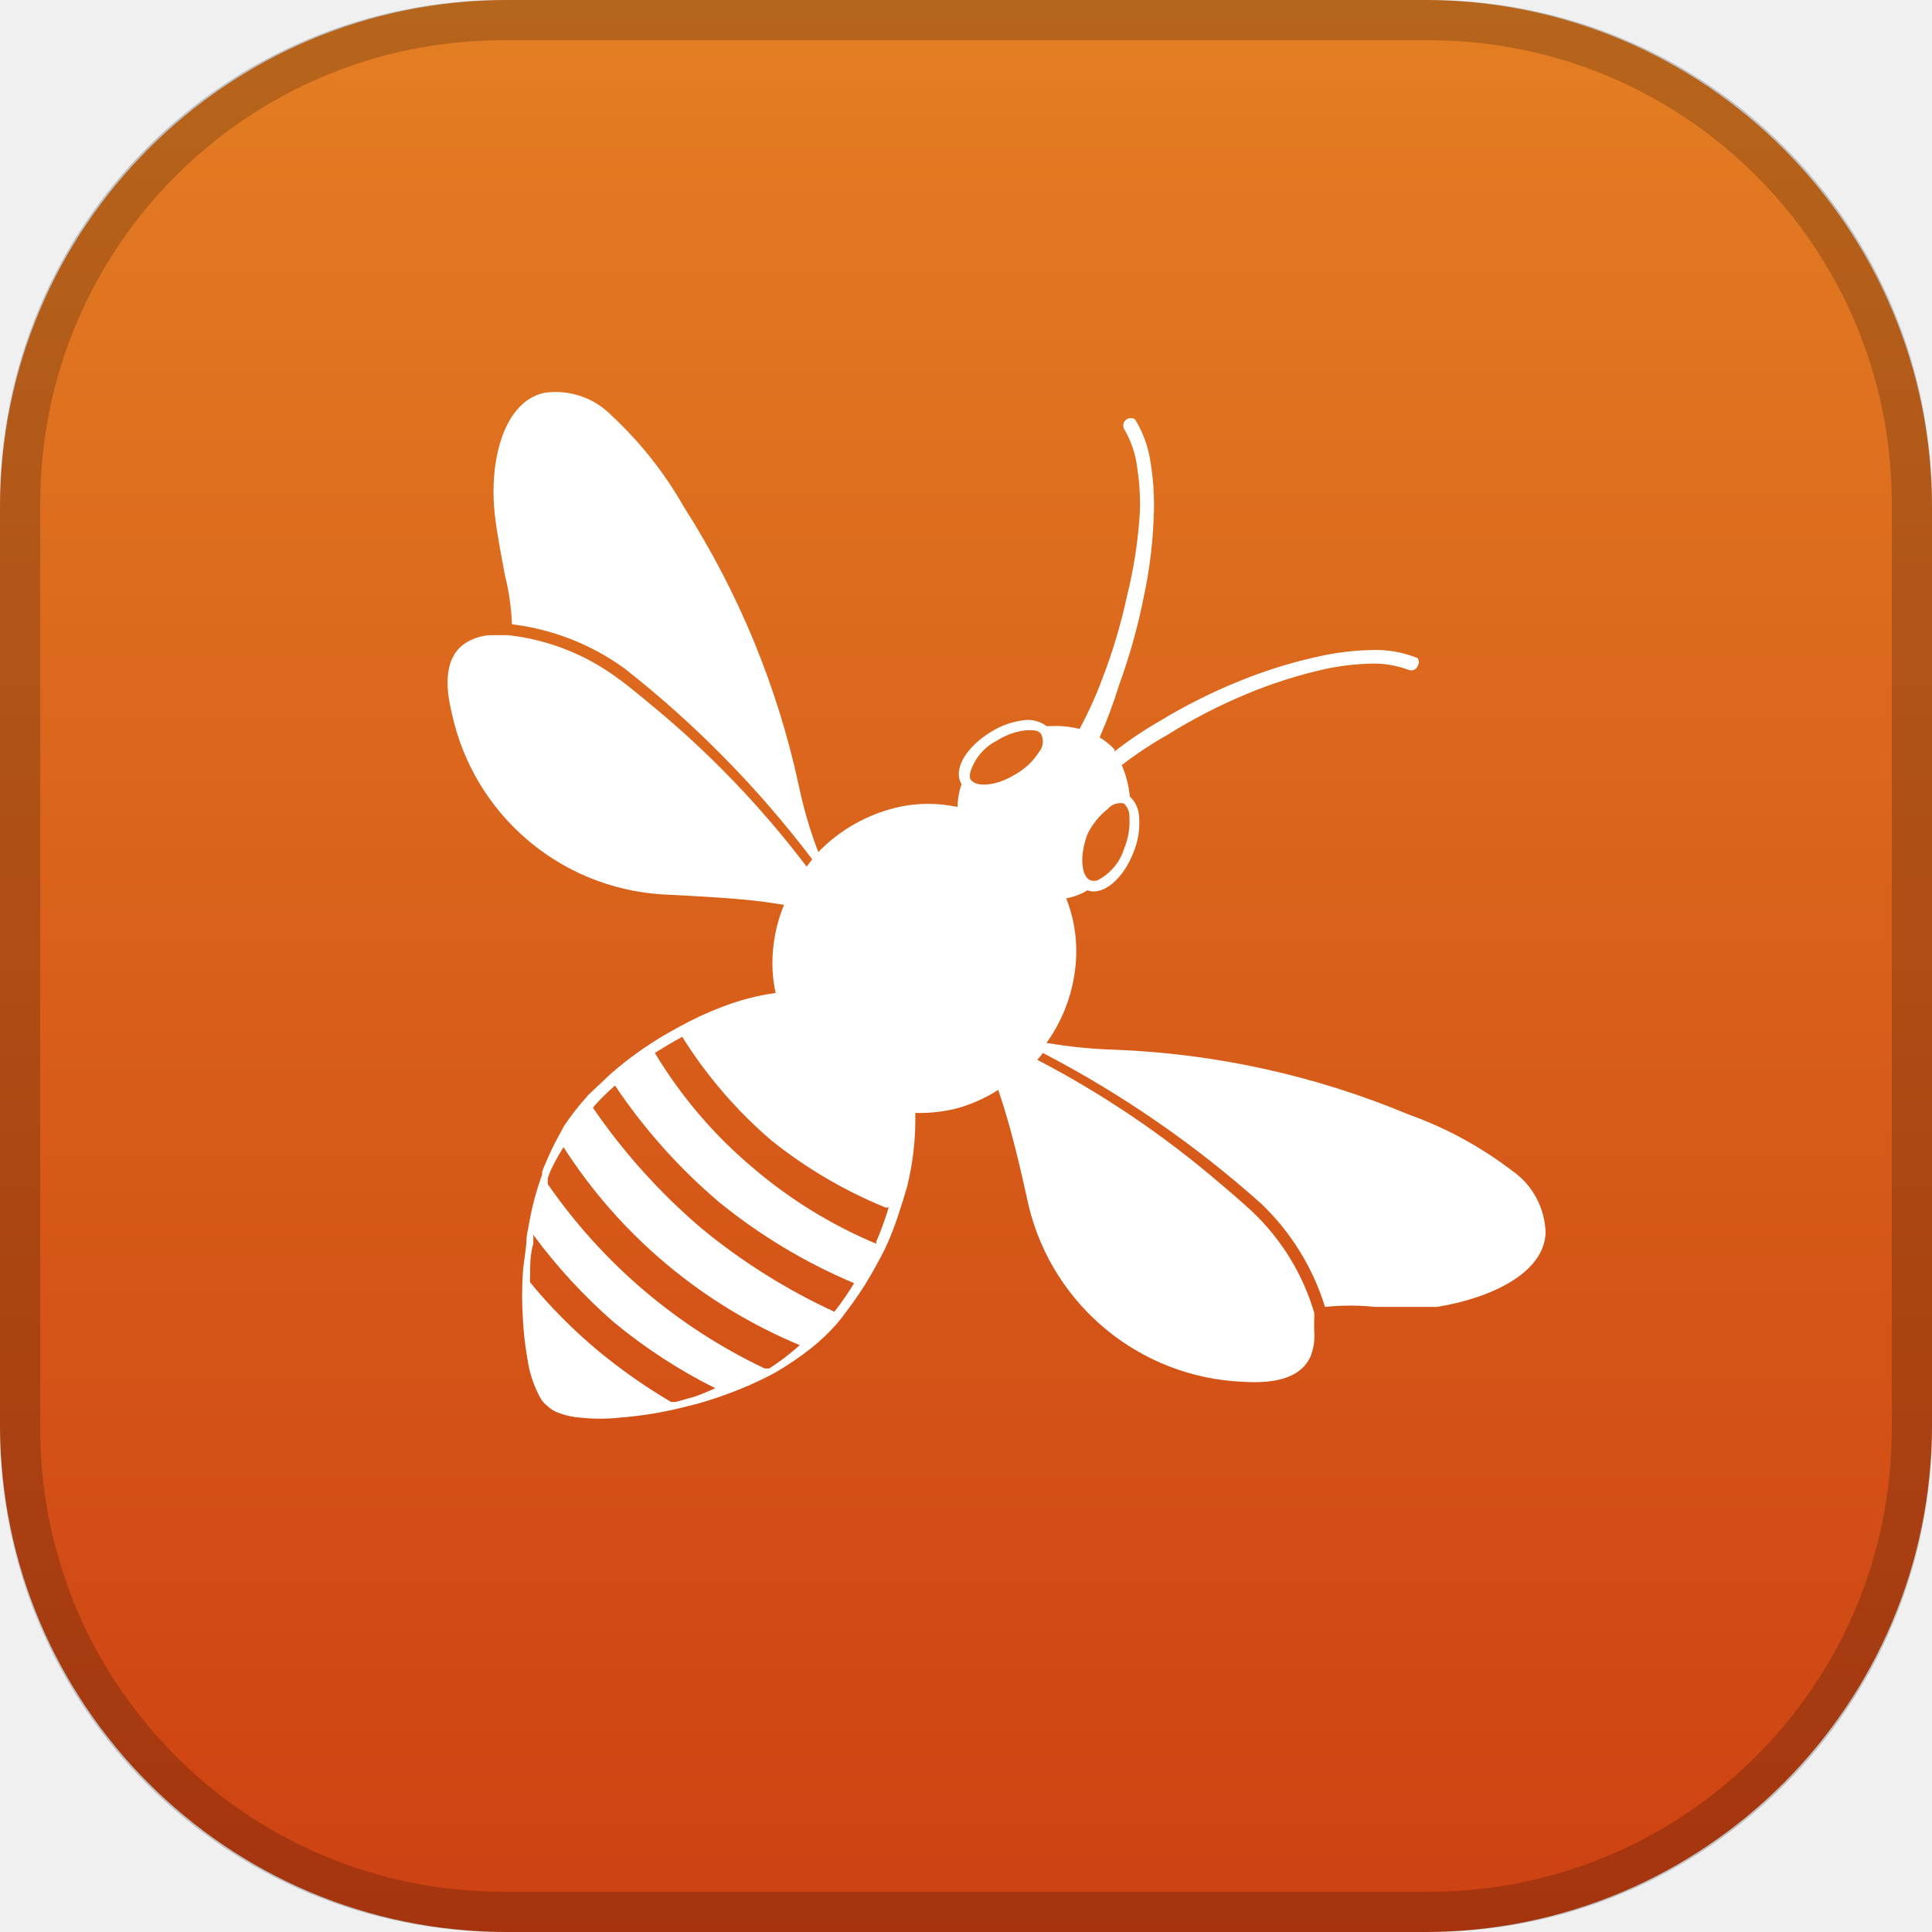
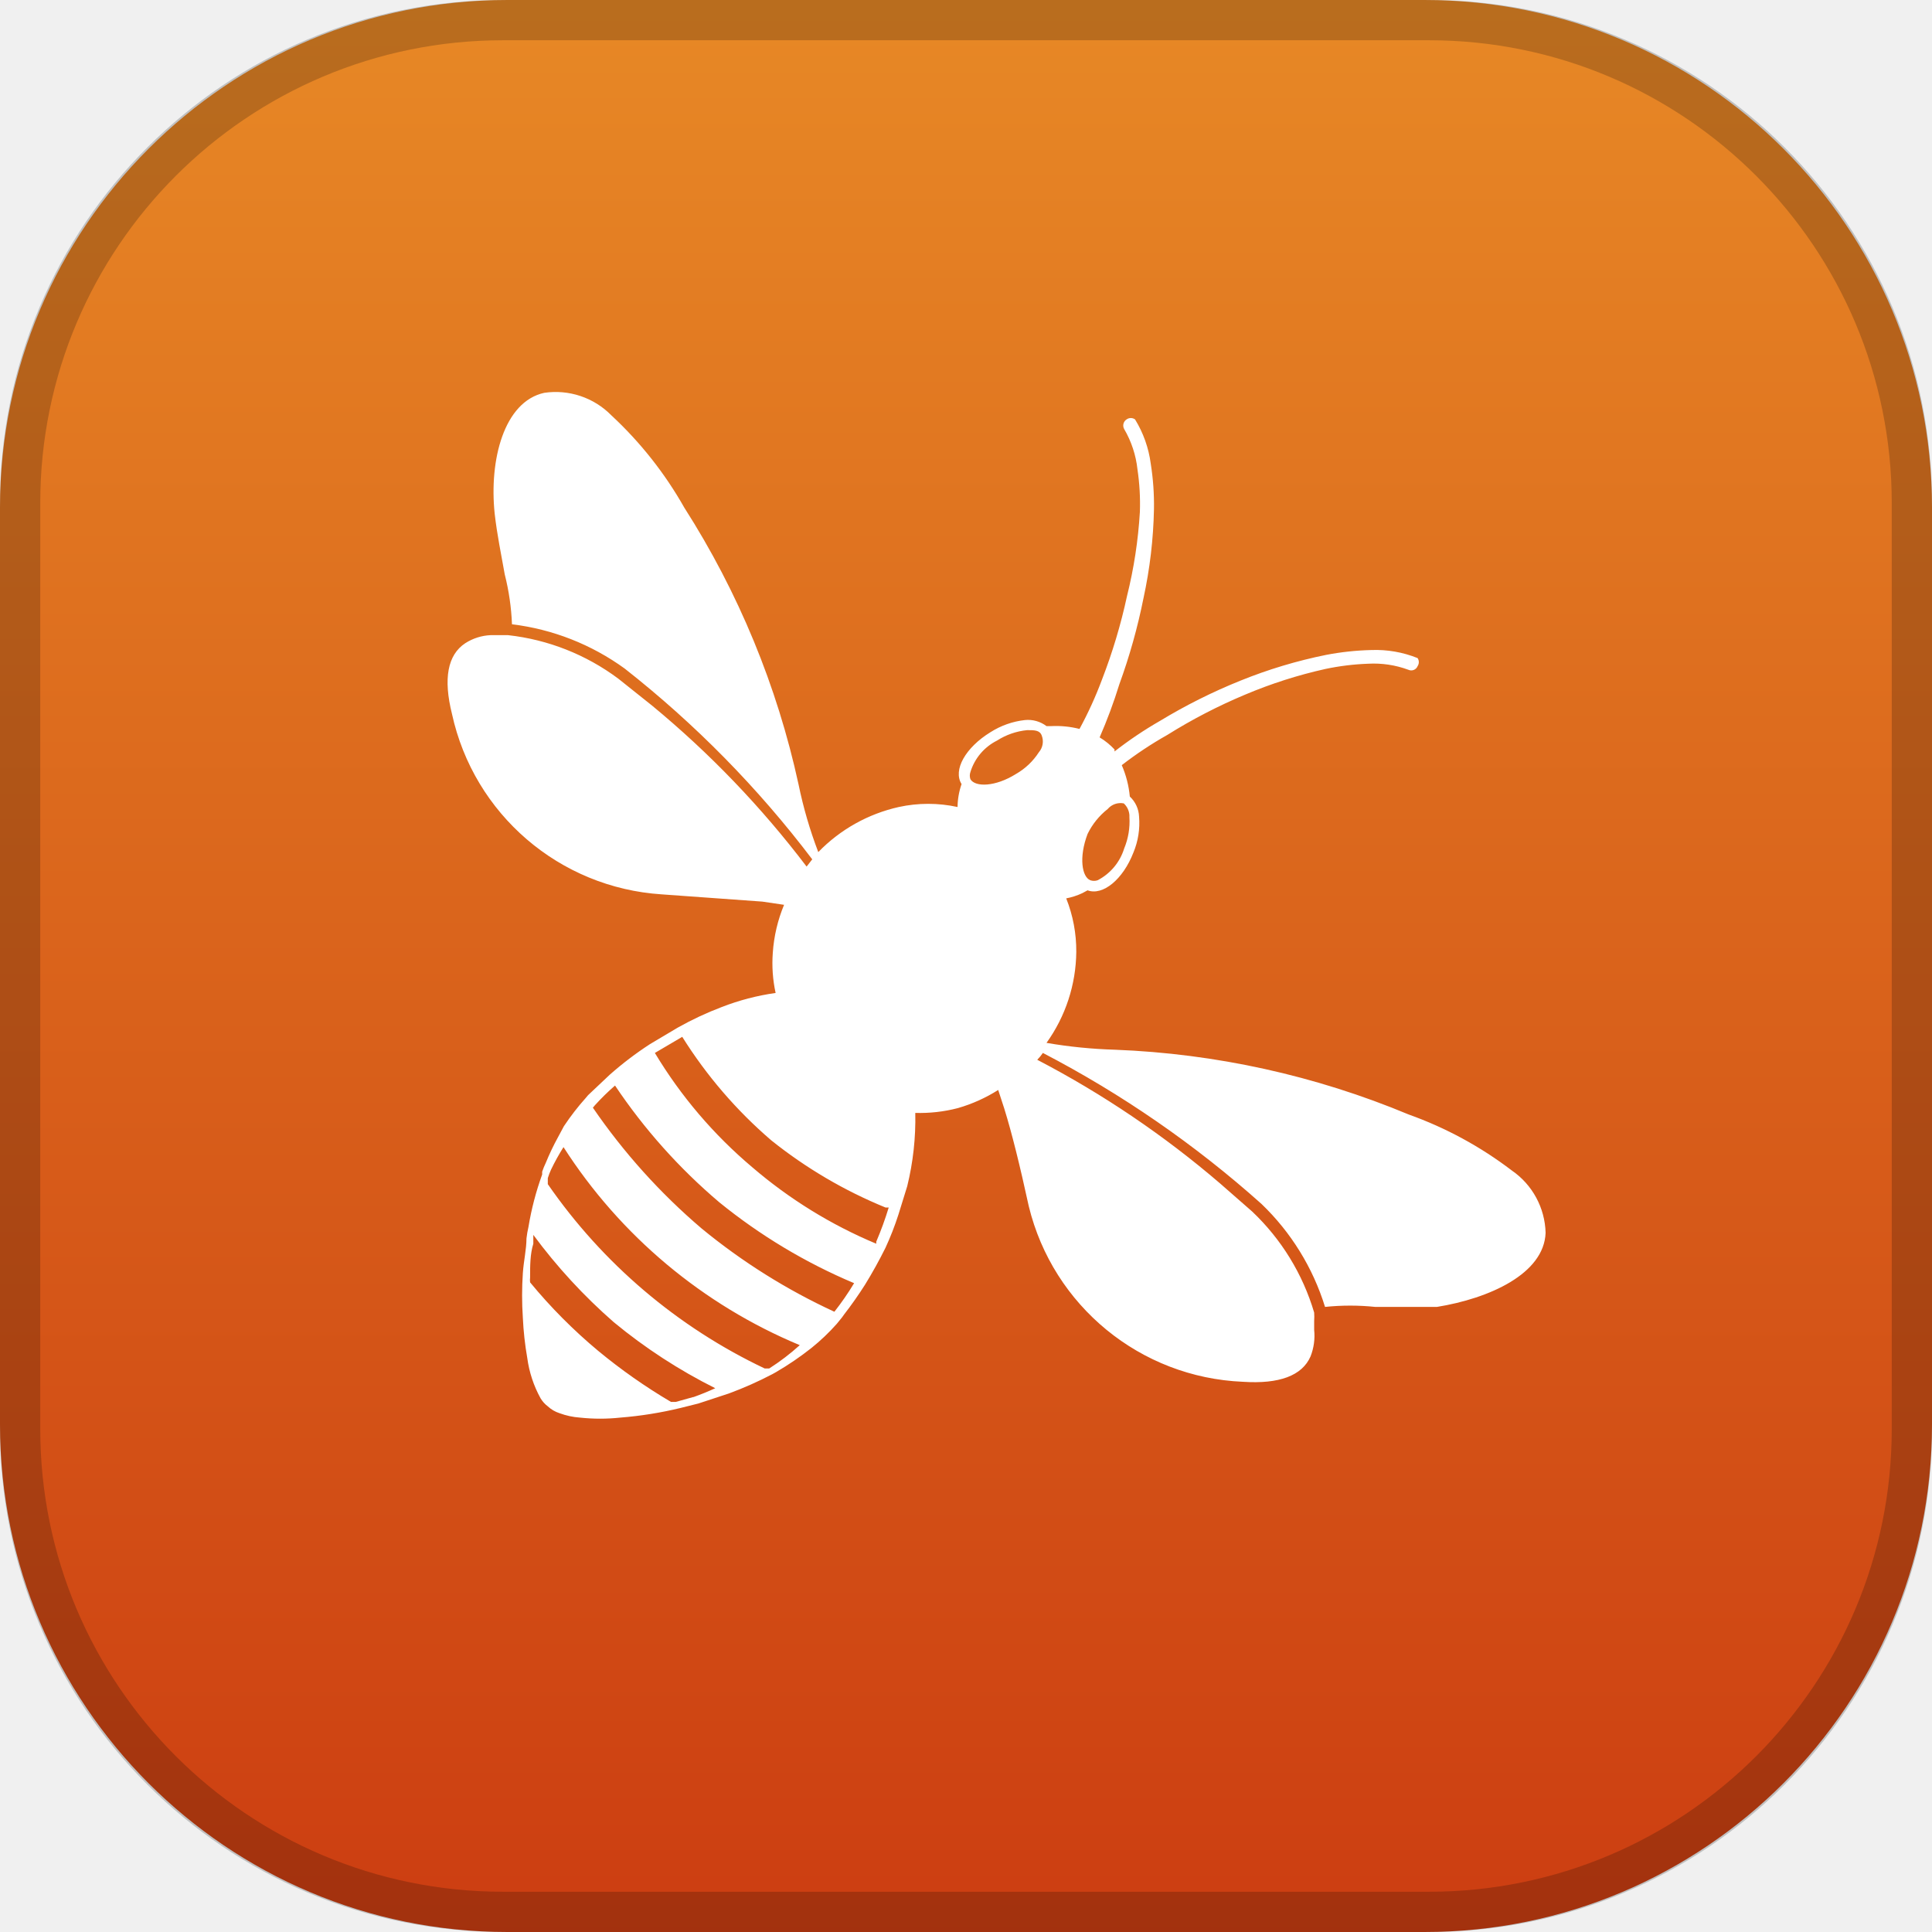
- <svg xmlns="http://www.w3.org/2000/svg" id="Layer_1" data-name="Layer 1" width="48px" height="48px" viewBox="0 0 48 48">
+ <svg xmlns="http://www.w3.org/2000/svg" width="48" height="48">
  <defs>
-     <style>.cls-1,.cls-5{fill:none;}.cls-2{clip-path:url(#clip-path);}.cls-3{fill:url(#linear-gradient);}.cls-4{fill:#fff;}.cls-5{stroke:#000;stroke-opacity:0.2;}</style>
-     <clipPath id="clip-path">
-       <rect id="Mask" class="cls-1" width="48" height="48" rx="12.61" />
+     <clipPath id="A">
+       <rect width="48" height="48" rx="12.61" fill="none" />
    </clipPath>
-     <linearGradient id="linear-gradient" x1="-934.06" y1="564.5" x2="-934.06" y2="564.45" gradientTransform="matrix(1024, 0, 0, -1024, 956505, 578045)" gradientUnits="userSpaceOnUse">
+     <linearGradient id="B" x1="27.56" y1="-3" x2="27.56" y2="48.2" gradientUnits="userSpaceOnUse">
      <stop offset="0" stop-color="#e98d27" />
      <stop offset="1" stop-color="#cc3d11" />
    </linearGradient>
  </defs>
-   <g class="cls-2">
-     <g id="Icon-Artboard">
-       <g id="BG-style-_-Change-background-colour-_" data-name="BG-style-(-Change-background-colour-)">
-         <rect id="BG" class="cls-3" width="48" height="48" />
-       </g>
-       <g id="bee-icon">
-         <path id="Shape" class="cls-4" d="M38.4,30.63a1.94,1.94,0,0,0-.84-1.55A9.48,9.48,0,0,0,35,27.69a21.07,21.07,0,0,0-7.3-1.61A12.16,12.16,0,0,1,26,25.91a3.94,3.94,0,0,0,.74-2.26,3.53,3.53,0,0,0-.25-1.33,1.7,1.7,0,0,0,.4-.13l.13-.07,0,0c.38.14.88-.27,1.14-.94a1.91,1.91,0,0,0,.14-.89.72.72,0,0,0-.23-.5,2.56,2.56,0,0,0-.2-.78A9.32,9.32,0,0,1,29,18.26a13.39,13.39,0,0,1,1.93-1,11.6,11.6,0,0,1,2-.64,6.23,6.23,0,0,1,1.06-.13,2.48,2.48,0,0,1,1,.15.17.17,0,0,0,.23-.09.18.18,0,0,0,0-.2l0,0a2.79,2.79,0,0,0-1.15-.2,6.8,6.8,0,0,0-1.12.12,12,12,0,0,0-2.13.64,13.8,13.8,0,0,0-2,1,9.64,9.64,0,0,0-1.13.76l0-.05a1.74,1.74,0,0,0-.37-.3A12.56,12.56,0,0,0,27.81,17a14.66,14.66,0,0,0,.6-2.14,11.48,11.48,0,0,0,.26-2.21,6.53,6.53,0,0,0-.08-1.13,2.8,2.8,0,0,0-.39-1.1l0,0h0a.18.18,0,0,0-.21,0,.18.18,0,0,0-.06.24,2.52,2.52,0,0,1,.33,1,5.83,5.83,0,0,1,.06,1.06A11.45,11.45,0,0,1,28,14.81a13.79,13.79,0,0,1-.62,2.07,9.53,9.53,0,0,1-.56,1.23,2.38,2.38,0,0,0-.7-.07H26a.76.76,0,0,0-.54-.15,2,2,0,0,0-.85.3c-.62.38-.94.94-.72,1.29,0,0,0,0,0,0a1.8,1.8,0,0,0-.1.57,3.42,3.42,0,0,0-1.46,0,4,4,0,0,0-2,1.12,10.77,10.77,0,0,1-.49-1.68A21.09,21.09,0,0,0,17,12.61a9.51,9.51,0,0,0-1.81-2.29,1.94,1.94,0,0,0-1.67-.56c-1,.22-1.37,1.67-1.23,3,.06.53.16,1,.25,1.51a6,6,0,0,1,.18,1.24.11.11,0,0,1,0,0,6,6,0,0,1,2.8,1.1,26,26,0,0,1,4.66,4.74h0l-.14.18a23.93,23.93,0,0,0-3.84-4c-.5-.42-.83-.67-.84-.67a5.61,5.61,0,0,0-2.74-1.08h-.21l-.22,0a1.27,1.27,0,0,0-.63.2c-.44.29-.55.88-.33,1.76a5.71,5.71,0,0,0,5.21,4.48c1,.05,1.87.1,2.5.18l.54.08a3.76,3.76,0,0,0-.28,1.19,3.47,3.47,0,0,0,.07,1,6,6,0,0,0-1.34.35,8.08,8.08,0,0,0-1.09.51c-.26.14-.48.27-.69.41l0,0a8.51,8.51,0,0,0-1,.76l-.54.51-.05.06,0,0a6.23,6.23,0,0,0-.55.71l-.15.28a6.09,6.09,0,0,0-.3.63,2,2,0,0,0-.09.22l0,.07a7.27,7.27,0,0,0-.34,1.3v0a2.5,2.5,0,0,0-.05.29c0,.27-.07.56-.09.86a8.28,8.28,0,0,0,0,1.11,7.93,7.93,0,0,0,.11,1,2.86,2.86,0,0,0,.33,1,.7.7,0,0,0,.18.2.77.77,0,0,0,.29.17,1.83,1.83,0,0,0,.51.11,4.67,4.67,0,0,0,1,0,9.56,9.56,0,0,0,1.5-.24l.44-.11c.24-.07.49-.15.76-.25a9.17,9.17,0,0,0,1.08-.48l.09-.05a7.52,7.52,0,0,0,.88-.6,5.16,5.16,0,0,0,.63-.6l.13-.16.05-.07c.18-.23.36-.49.52-.74A11.53,11.53,0,0,0,22,31a7.34,7.34,0,0,0,.32-.82c.09-.27.16-.5.22-.71a7,7,0,0,0,.2-1.82,3.75,3.75,0,0,0,1.06-.12,3.87,3.87,0,0,0,1-.45c.05.14.1.29.15.46.19.61.39,1.42.61,2.43a5.72,5.72,0,0,0,5.32,4.36c.9.06,1.47-.15,1.68-.63a1.4,1.4,0,0,0,.09-.66l0-.22a1.55,1.55,0,0,0,0-.21,5.68,5.68,0,0,0-1.54-2.51s-.31-.29-.8-.7a24,24,0,0,0-4.54-3.07,1.15,1.15,0,0,0,.14-.17,26.47,26.47,0,0,1,5.43,3.75,6,6,0,0,1,1.58,2.56h0a6.05,6.05,0,0,1,1.25,0c.47,0,1,0,1.53,0C37,32.26,38.36,31.65,38.4,30.63ZM27.52,20.1a.42.42,0,0,1,.4-.14.1.1,0,0,1,0,0,.44.44,0,0,1,.14.29s0,0,0,.05a1.75,1.75,0,0,1-.13.78,1.33,1.33,0,0,1-.66.79.28.28,0,0,1-.18,0c-.21-.08-.29-.57-.07-1.15A1.78,1.78,0,0,1,27.52,20.1Zm-3.41-.74a.27.27,0,0,1,0-.18,1.3,1.3,0,0,1,.66-.78,1.69,1.69,0,0,1,.75-.26h0c.18,0,.31,0,.36.13a.41.41,0,0,1-.07.42,1.65,1.65,0,0,1-.57.54C24.73,19.55,24.23,19.56,24.11,19.36ZM21.22,31.88a6.89,6.89,0,0,1-.49.71l0,0a15.23,15.23,0,0,1-3.3-2.07,15.31,15.31,0,0,1-2.7-3l0,0,0,0,.05-.06a5.88,5.88,0,0,1,.5-.49,14.06,14.06,0,0,0,2.59,2.9A13.81,13.81,0,0,0,21.22,31.88Zm-4,2.83-.43.12-.12,0a14,14,0,0,1-1.81-1.27,12.84,12.84,0,0,1-1.69-1.7.49.49,0,0,1,0-.12c0-.3,0-.58.08-.84,0-.08,0-.15,0-.22a13.62,13.62,0,0,0,2,2.17,13.29,13.29,0,0,0,2.52,1.64A6.61,6.61,0,0,1,17.23,34.71ZM19.11,34,19,34a13.68,13.68,0,0,1-5.39-4.58s0-.05,0-.08l0-.07a1.8,1.8,0,0,1,.08-.21A5.52,5.52,0,0,1,14,28.5a12.84,12.84,0,0,0,5.87,4.92A5.72,5.72,0,0,1,19.11,34Zm2.66-3.1h0A11.6,11.6,0,0,1,18.69,29a11.38,11.38,0,0,1-2.42-2.84h0l0,0c.21-.13.43-.27.68-.4h0a11.28,11.28,0,0,0,2.21,2.57A11.49,11.49,0,0,0,22,30l.08,0h0A8.33,8.33,0,0,1,21.77,30.85Z" />
-       </g>
-     </g>
+   <g clip-path="url(#A)">
+     <path d="M0 0h48v48H0z" fill="url(#B)" />
+     <path d="M38.4 30.63a1.94 1.94 0 0 0-.84-1.55A9.48 9.48 0 0 0 35 27.69a21.07 21.07 0 0 0-7.3-1.61 12.16 12.16 0 0 1-1.7-.17 3.94 3.94 0 0 0 .74-2.26 3.53 3.53 0 0 0-.25-1.33 1.7 1.7 0 0 0 .4-.13l.13-.07h0c.38.14.88-.27 1.14-.94a1.91 1.91 0 0 0 .14-.89.72.72 0 0 0-.23-.5 2.56 2.56 0 0 0-.2-.78 9.32 9.32 0 0 1 1.13-.75 13.39 13.39 0 0 1 1.93-1 11.6 11.6 0 0 1 2-.64 6.23 6.23 0 0 1 1.06-.13 2.48 2.48 0 0 1 1 .15.17.17 0 0 0 .23-.09.18.18 0 0 0 0-.2h0a2.79 2.79 0 0 0-1.15-.2 6.8 6.8 0 0 0-1.12.12 12 12 0 0 0-2.13.64 13.8 13.8 0 0 0-2 1 9.64 9.64 0 0 0-1.13.76v-.05a1.74 1.74 0 0 0-.37-.3 12.56 12.56 0 0 0 .49-1.32 14.66 14.66 0 0 0 .6-2.14 11.48 11.48 0 0 0 .26-2.21 6.53 6.53 0 0 0-.08-1.13 2.8 2.8 0 0 0-.39-1.1h0 0a.18.18 0 0 0-.21 0 .18.18 0 0 0-.06.24 2.52 2.52 0 0 1 .33 1 5.83 5.83 0 0 1 .06 1.06 11.45 11.45 0 0 1-.32 2.09 13.79 13.79 0 0 1-.62 2.07 9.53 9.53 0 0 1-.56 1.23 2.38 2.38 0 0 0-.7-.07H26a.76.76 0 0 0-.54-.15 2 2 0 0 0-.85.3c-.62.38-.94.94-.72 1.29a1.8 1.8 0 0 0-.1.57 3.42 3.42 0 0 0-1.46 0 4 4 0 0 0-2 1.12 10.77 10.77 0 0 1-.49-1.68A21.09 21.09 0 0 0 17 12.61a9.51 9.51 0 0 0-1.81-2.29 1.94 1.94 0 0 0-1.67-.56c-1 .22-1.37 1.67-1.23 3 .06.53.16 1 .25 1.51a6 6 0 0 1 .18 1.24.11.11 0 0 1 0 0 6 6 0 0 1 2.8 1.1 26 26 0 0 1 4.66 4.74h0l-.14.18a23.93 23.93 0 0 0-3.84-4l-.84-.67a5.61 5.61 0 0 0-2.74-1.08h-.21-.22a1.27 1.27 0 0 0-.63.2c-.44.29-.55.88-.33 1.76a5.71 5.71 0 0 0 5.21 4.48l2.5.18.54.08a3.76 3.76 0 0 0-.28 1.19 3.47 3.47 0 0 0 .07 1 6 6 0 0 0-1.34.35 8.08 8.08 0 0 0-1.09.51l-.69.41h0a8.51 8.51 0 0 0-1 .76l-.54.51-.05.06h0a6.23 6.23 0 0 0-.55.71l-.15.28a6.09 6.09 0 0 0-.3.63 2 2 0 0 0-.09.22v.07a7.27 7.27 0 0 0-.34 1.3h0a2.5 2.5 0 0 0-.05.29c0 .27-.07.56-.09.86a8.28 8.28 0 0 0 0 1.11 7.93 7.93 0 0 0 .11 1 2.86 2.86 0 0 0 .33 1 .7.7 0 0 0 .18.2.77.77 0 0 0 .29.17 1.83 1.83 0 0 0 .51.11 4.67 4.67 0 0 0 1 0 9.56 9.56 0 0 0 1.5-.24l.44-.11.76-.25a9.17 9.17 0 0 0 1.08-.48l.09-.05a7.52 7.52 0 0 0 .88-.6 5.16 5.16 0 0 0 .63-.6l.13-.16.05-.07a9.79 9.79 0 0 0 .52-.74A11.53 11.53 0 0 0 22 31a7.34 7.34 0 0 0 .32-.82l.22-.71a7 7 0 0 0 .2-1.82 3.75 3.75 0 0 0 1.06-.12 3.87 3.87 0 0 0 1-.45l.15.46c.19.61.39 1.42.61 2.43a5.72 5.72 0 0 0 5.32 4.36c.9.06 1.47-.15 1.68-.63a1.4 1.4 0 0 0 .09-.66v-.22a1.55 1.55 0 0 0 0-.21 5.68 5.68 0 0 0-1.54-2.51l-.8-.7a24 24 0 0 0-4.54-3.07 1.15 1.15 0 0 0 .14-.17 26.47 26.47 0 0 1 5.43 3.75 6 6 0 0 1 1.58 2.56h0a6.05 6.05 0 0 1 1.25 0h1.53c1.3-.21 2.66-.82 2.7-1.84zM27.52 20.1a.42.42 0 0 1 .4-.14.1.1 0 0 1 0 0 .44.44 0 0 1 .14.29v.05a1.75 1.75 0 0 1-.13.78 1.33 1.33 0 0 1-.66.79.28.28 0 0 1-.18 0c-.21-.08-.29-.57-.07-1.15a1.78 1.78 0 0 1 .5-.62zm-3.41-.74a.27.27 0 0 1 0-.18 1.3 1.3 0 0 1 .66-.78 1.69 1.69 0 0 1 .75-.26h0c.18 0 .31 0 .36.13a.41.41 0 0 1-.07.42 1.65 1.65 0 0 1-.57.54c-.51.32-1.01.33-1.13.13zm-2.89 12.52a6.89 6.89 0 0 1-.49.71h0a15.23 15.23 0 0 1-3.3-2.07 15.31 15.31 0 0 1-2.7-3h0 0l.05-.06a5.88 5.88 0 0 1 .5-.49 14.06 14.06 0 0 0 2.59 2.9 13.81 13.81 0 0 0 3.35 2.01zm-4 2.83l-.43.12h-.12a14 14 0 0 1-1.81-1.27 12.84 12.84 0 0 1-1.69-1.7.49.49 0 0 1 0-.12c0-.3 0-.58.08-.84v-.22a13.62 13.62 0 0 0 2 2.17 13.29 13.29 0 0 0 2.52 1.64 6.61 6.61 0 0 1-.54.22zm1.89-.71H19a13.68 13.68 0 0 1-5.39-4.58v-.08-.07a1.8 1.8 0 0 1 .08-.21 5.52 5.52 0 0 1 .31-.56 12.84 12.84 0 0 0 5.87 4.92 5.72 5.72 0 0 1-.76.58zm2.66-3.1h0a11.6 11.6 0 0 1-3.08-1.9 11.38 11.38 0 0 1-2.42-2.84h0 0l.68-.4h0a11.28 11.28 0 0 0 2.21 2.57A11.49 11.49 0 0 0 22 30h.08 0a8.33 8.33 0 0 1-.31.85z" fill="#fff" />
  </g>
-   <rect class="cls-5" x="0.5" y="0.5" width="47" height="47" rx="12" />
+   <rect x=".5" y=".5" width="47" height="47" rx="12" fill="none" stroke="#000" stroke-opacity=".2" />
</svg>
